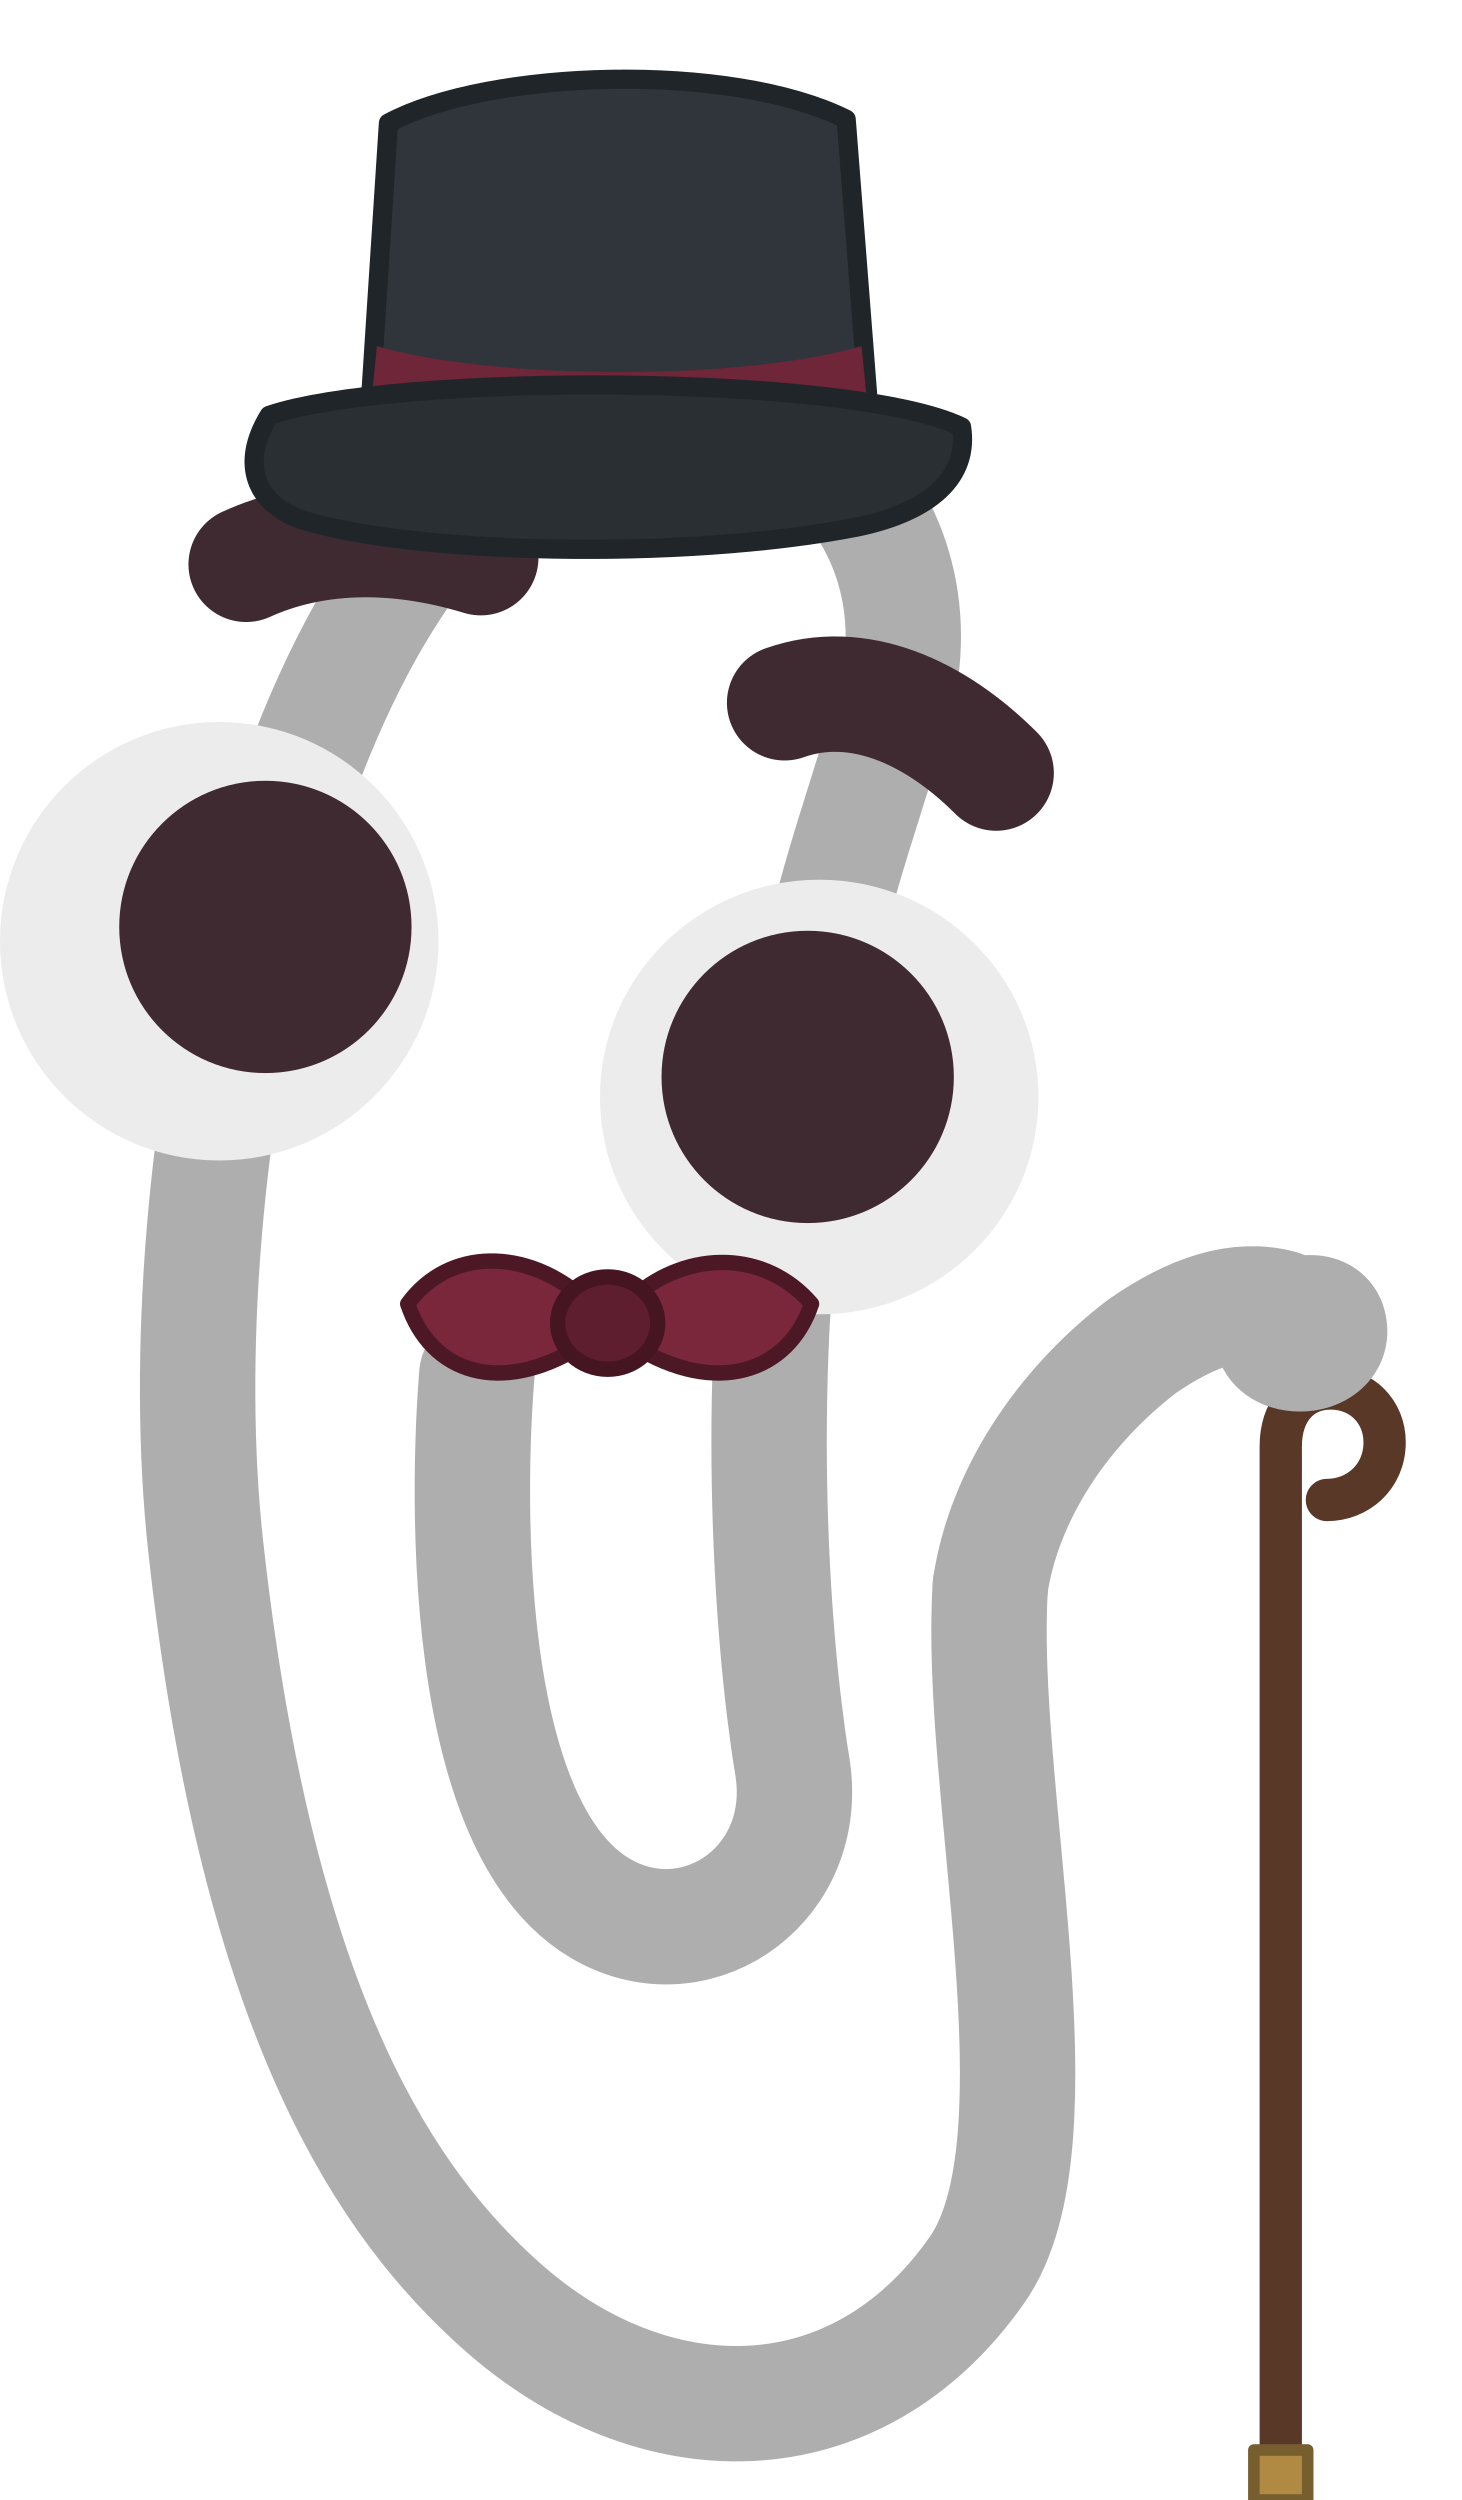
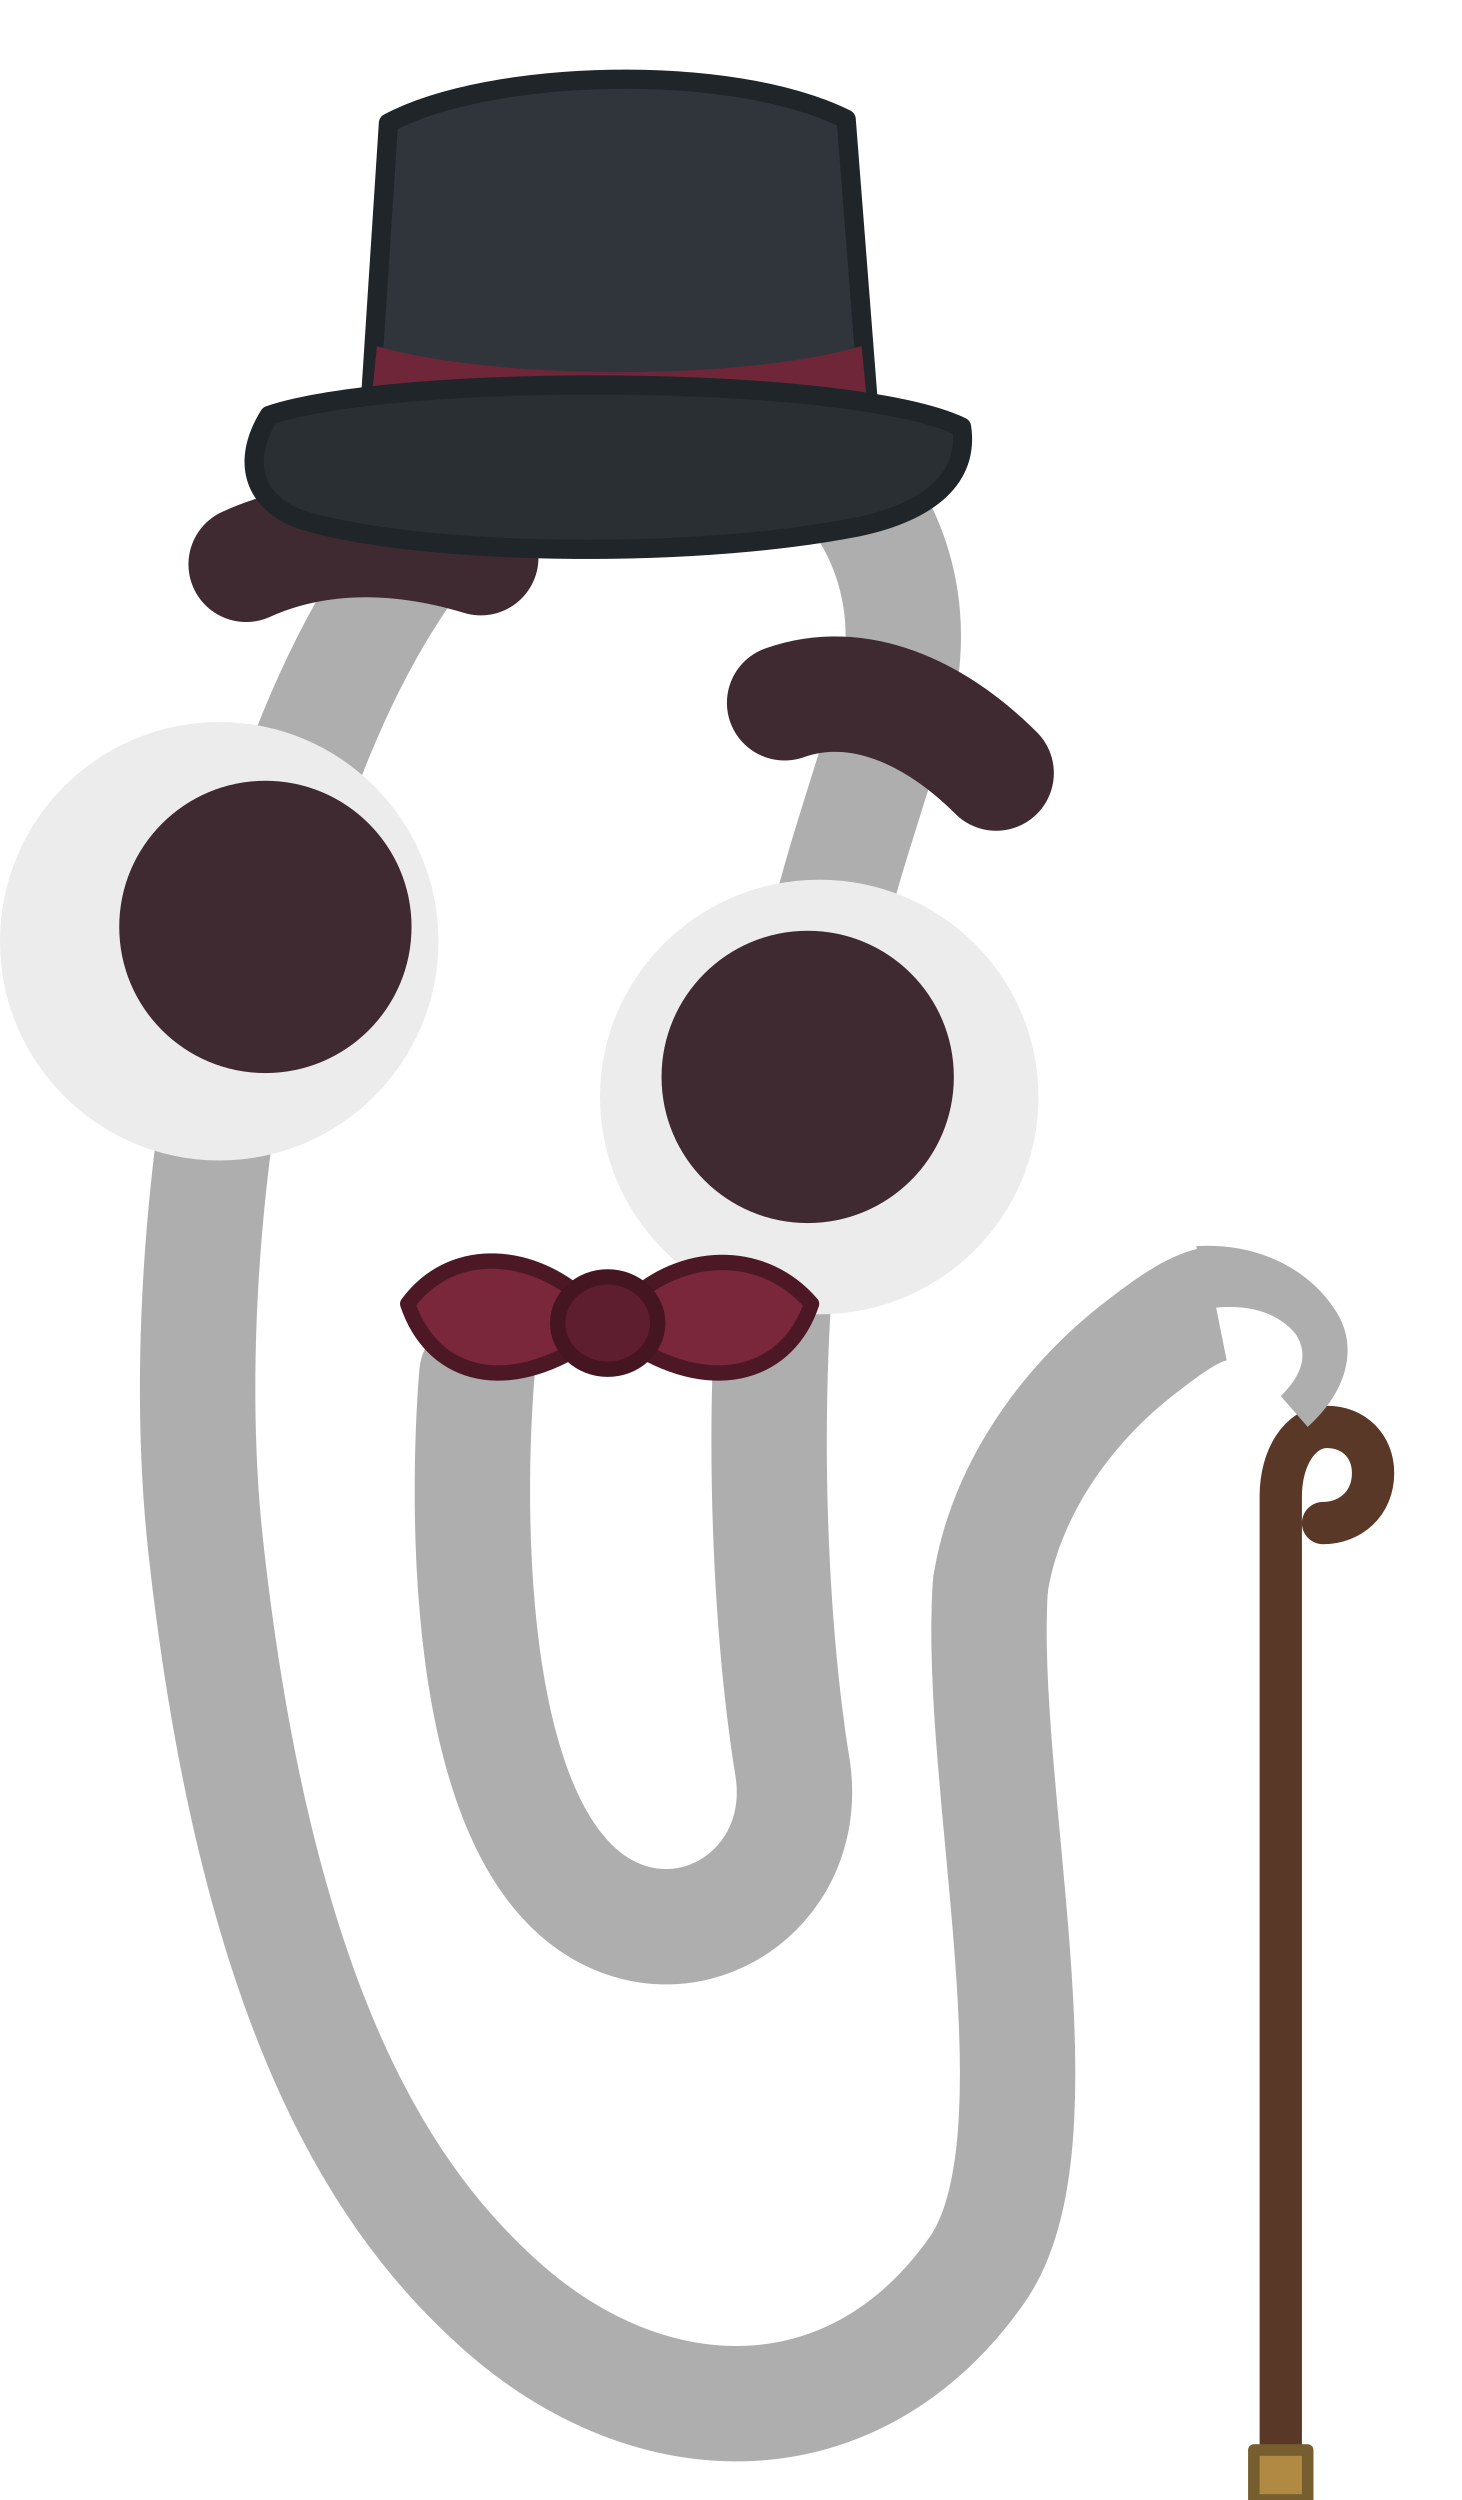
<svg xmlns="http://www.w3.org/2000/svg" width="190" height="325" viewBox="0 -90 380 650" fill="none" role="img" aria-labelledby="title desc">
  <g id="body_root">
    <g id="body_wire">
      <path d="M124 267.226                C124 267.226 113.008 384.271 158 407.226                C182.5 419.726 210.918 399.226 206 369.226                C200.18 333.727 196 265.226 206 202.226                C214.622 147.907 214.983 149.226 231.5 96.727                C248.017 44.227 201 -1.427 148 20.727                C72.5 52.285 42.779 215.226 53.5 312.226                C67.211 436.276 101.591 483.694 130 509.226                C169.5 544.726 222.497 545.135 254 500.226                C277.5 466.726 254 374.226 257.5 322.226" stroke="#AEAEAE" stroke-width="30" stroke-linecap="round" stroke-linejoin="round" />
    </g>
    <g id="left_eye_white">
      <circle cx="57" cy="154.726" r="57" fill="#ECECEC" />
    </g>
    <g id="right_eye_white">
      <ellipse cx="213" cy="195.226" rx="57" ry="56.5" fill="#ECECEC" />
    </g>
    <g id="left_pupil">
      <circle cx="69" cy="151" r="38" fill="#402A32" />
    </g>
    <g id="right_pupil">
      <circle cx="210" cy="190" r="38" fill="#402A32" />
    </g>
    <g id="left_brow">
      <path d="M64 56.727 C81 49 102 48 125 55" stroke="#402A32" stroke-width="30" stroke-linecap="round" />
    </g>
    <g id="right_brow">
      <path d="M204 92.727 C223 86 243 95 259 111" stroke="#402A32" stroke-width="30" stroke-linecap="round" />
    </g>
  </g>
  <g id="costume_back">
    <g id="cane" data-anchor="cane_anchor">
-       <path id="cane_body" d="M333 548 L333 286                C333 277 338 271 346 271                C354 271 360 277 360 285                C360 294 353 300 345 300" stroke="#5A3828" stroke-width="11" stroke-linecap="round" stroke-linejoin="round" />
+       <path id="cane_body" d="M333 548 L333 299                C333 289 338 281 345 281                C352 281 357 286 357 293                C357 301 351 306 344 306" stroke="#5A3828" stroke-width="11" stroke-linecap="round" stroke-linejoin="round" />
      <path id="cane_tip" d="M326 547 L340 547 L340 560 L326 560 Z" fill="#B08A43" stroke="#775E2E" stroke-width="3" stroke-linejoin="round" />
    </g>
  </g>
  <g id="tail_root" data-z="foreground-over-cane">
-     <path id="tail_wire" d="M257.5 322.226              C261 299 276 276 297 260              C310 251 322 247 333 250" stroke="#AEAEAE" stroke-width="30" stroke-linecap="round" stroke-linejoin="round" />
-     <path id="tail_grip" d="M330 250              C337 243 348 244 351 252              C354 261 347 268 338 268              C331 268 326 264 325 259              C324 255 327 252 330 250" stroke="#AEAEAE" stroke-width="18" stroke-linecap="round" stroke-linejoin="round" />
+     <path id="tail_tip" d="M311 234              C327 233 341 240 348 252              C353 261 350 272 340 281              L333 273              C339 267 340 262 337 257              C333 252 326 249 316 250              L311 234 Z" fill="#AEAEAE" />
+     <path id="tail_wire" d="M257.5 322.226              C261 299 276 276 297 260              C306 253 311 250 316 249" stroke="#AEAEAE" stroke-width="30" stroke-linecap="butt" stroke-linejoin="round" />
  </g>
  <g id="costume_front">
    <g id="top_hat" data-anchor="hat_anchor">
      <path id="hat_crown" d="M101 -58 C127 -72 190 -74 220 -59 L226 18 C197 30 126 31 96 19 Z" fill="#30353B" stroke="#20252A" stroke-width="5" stroke-linejoin="round" />
      <path id="hat_band" d="M98 0 C129 9 193 9 224 0 L226 20 C194 31 127 31 96 20 Z" fill="#6E2638" />
      <path id="hat_brim" d="M70 18 C102 7 221 7 250 21 C252 34 242 43 223 47 C177 56 106 54 78 45 C67 41 62 31 70 18 Z" fill="#2A2F34" stroke="#20252A" stroke-width="5" stroke-linejoin="round" />
    </g>
    <g id="bow_tie" data-anchor="bow_tie_anchor">
      <path id="bow_left" d="M151 247 C137 235 117 234 106 249 C112 267 130 273 151 260 Z" fill="#7A263B" stroke="#4D1826" stroke-width="4" stroke-linejoin="round" />
      <path id="bow_right" d="M165 247 C179 235 199 235 211 249 C205 267 186 273 165 260 Z" fill="#7A263B" stroke="#4D1826" stroke-width="4" stroke-linejoin="round" />
      <ellipse id="bow_knot" cx="158" cy="254" rx="13" ry="12" fill="#5F1E30" stroke="#451522" stroke-width="4" />
    </g>
  </g>
  <g id="rig_anchors" visibility="hidden">
    <circle id="body_anchor" cx="158" cy="286" r="5" fill="#00AEEF" />
    <circle id="tail_root_anchor" cx="257.5" cy="322.226" r="5" fill="#00AEEF" />
-     <circle id="tail_tip_anchor" cx="333" cy="250" r="5" fill="#00AEEF" />
-     <circle id="tail_grip_anchor" cx="338" cy="268" r="5" fill="#00AEEF" />
-     <circle id="tail_tip_bottom_anchor" cx="338" cy="277" r="5" fill="#00AEEF" />
+     <circle id="tail_tip_anchor" cx="316" cy="249" r="5" fill="#00AEEF" />
+     <circle id="tail_support_anchor" cx="340" cy="279" r="5" fill="#00AEEF" />
+     <circle id="tail_tip_bottom_anchor" cx="340" cy="281" r="5" fill="#00AEEF" />
    <circle id="prop_spawn_anchor" cx="286" cy="320" r="5" fill="#00AEEF" />
    <circle id="hat_anchor" cx="160" cy="22" r="5" fill="#00AEEF" />
    <circle id="bow_tie_anchor" cx="158" cy="254" r="5" fill="#00AEEF" />
-     <circle id="cane_anchor" cx="346" cy="271" r="5" fill="#00AEEF" />
-     <circle id="cane_contact_anchor" cx="338" cy="271" r="5" fill="#00AEEF" />
+     <circle id="cane_anchor" cx="345" cy="281" r="5" fill="#00AEEF" />
+     <circle id="cane_contact_anchor" cx="340" cy="281" r="5" fill="#00AEEF" />
    <circle id="body_visual_bottom_anchor" cx="180" cy="560" r="5" fill="#00AEEF" />
    <circle id="cane_bottom_anchor" cx="333" cy="560" r="5" fill="#00AEEF" />
    <circle id="ground_anchor" cx="180" cy="560" r="5" fill="#00AEEF" />
  </g>
</svg>
